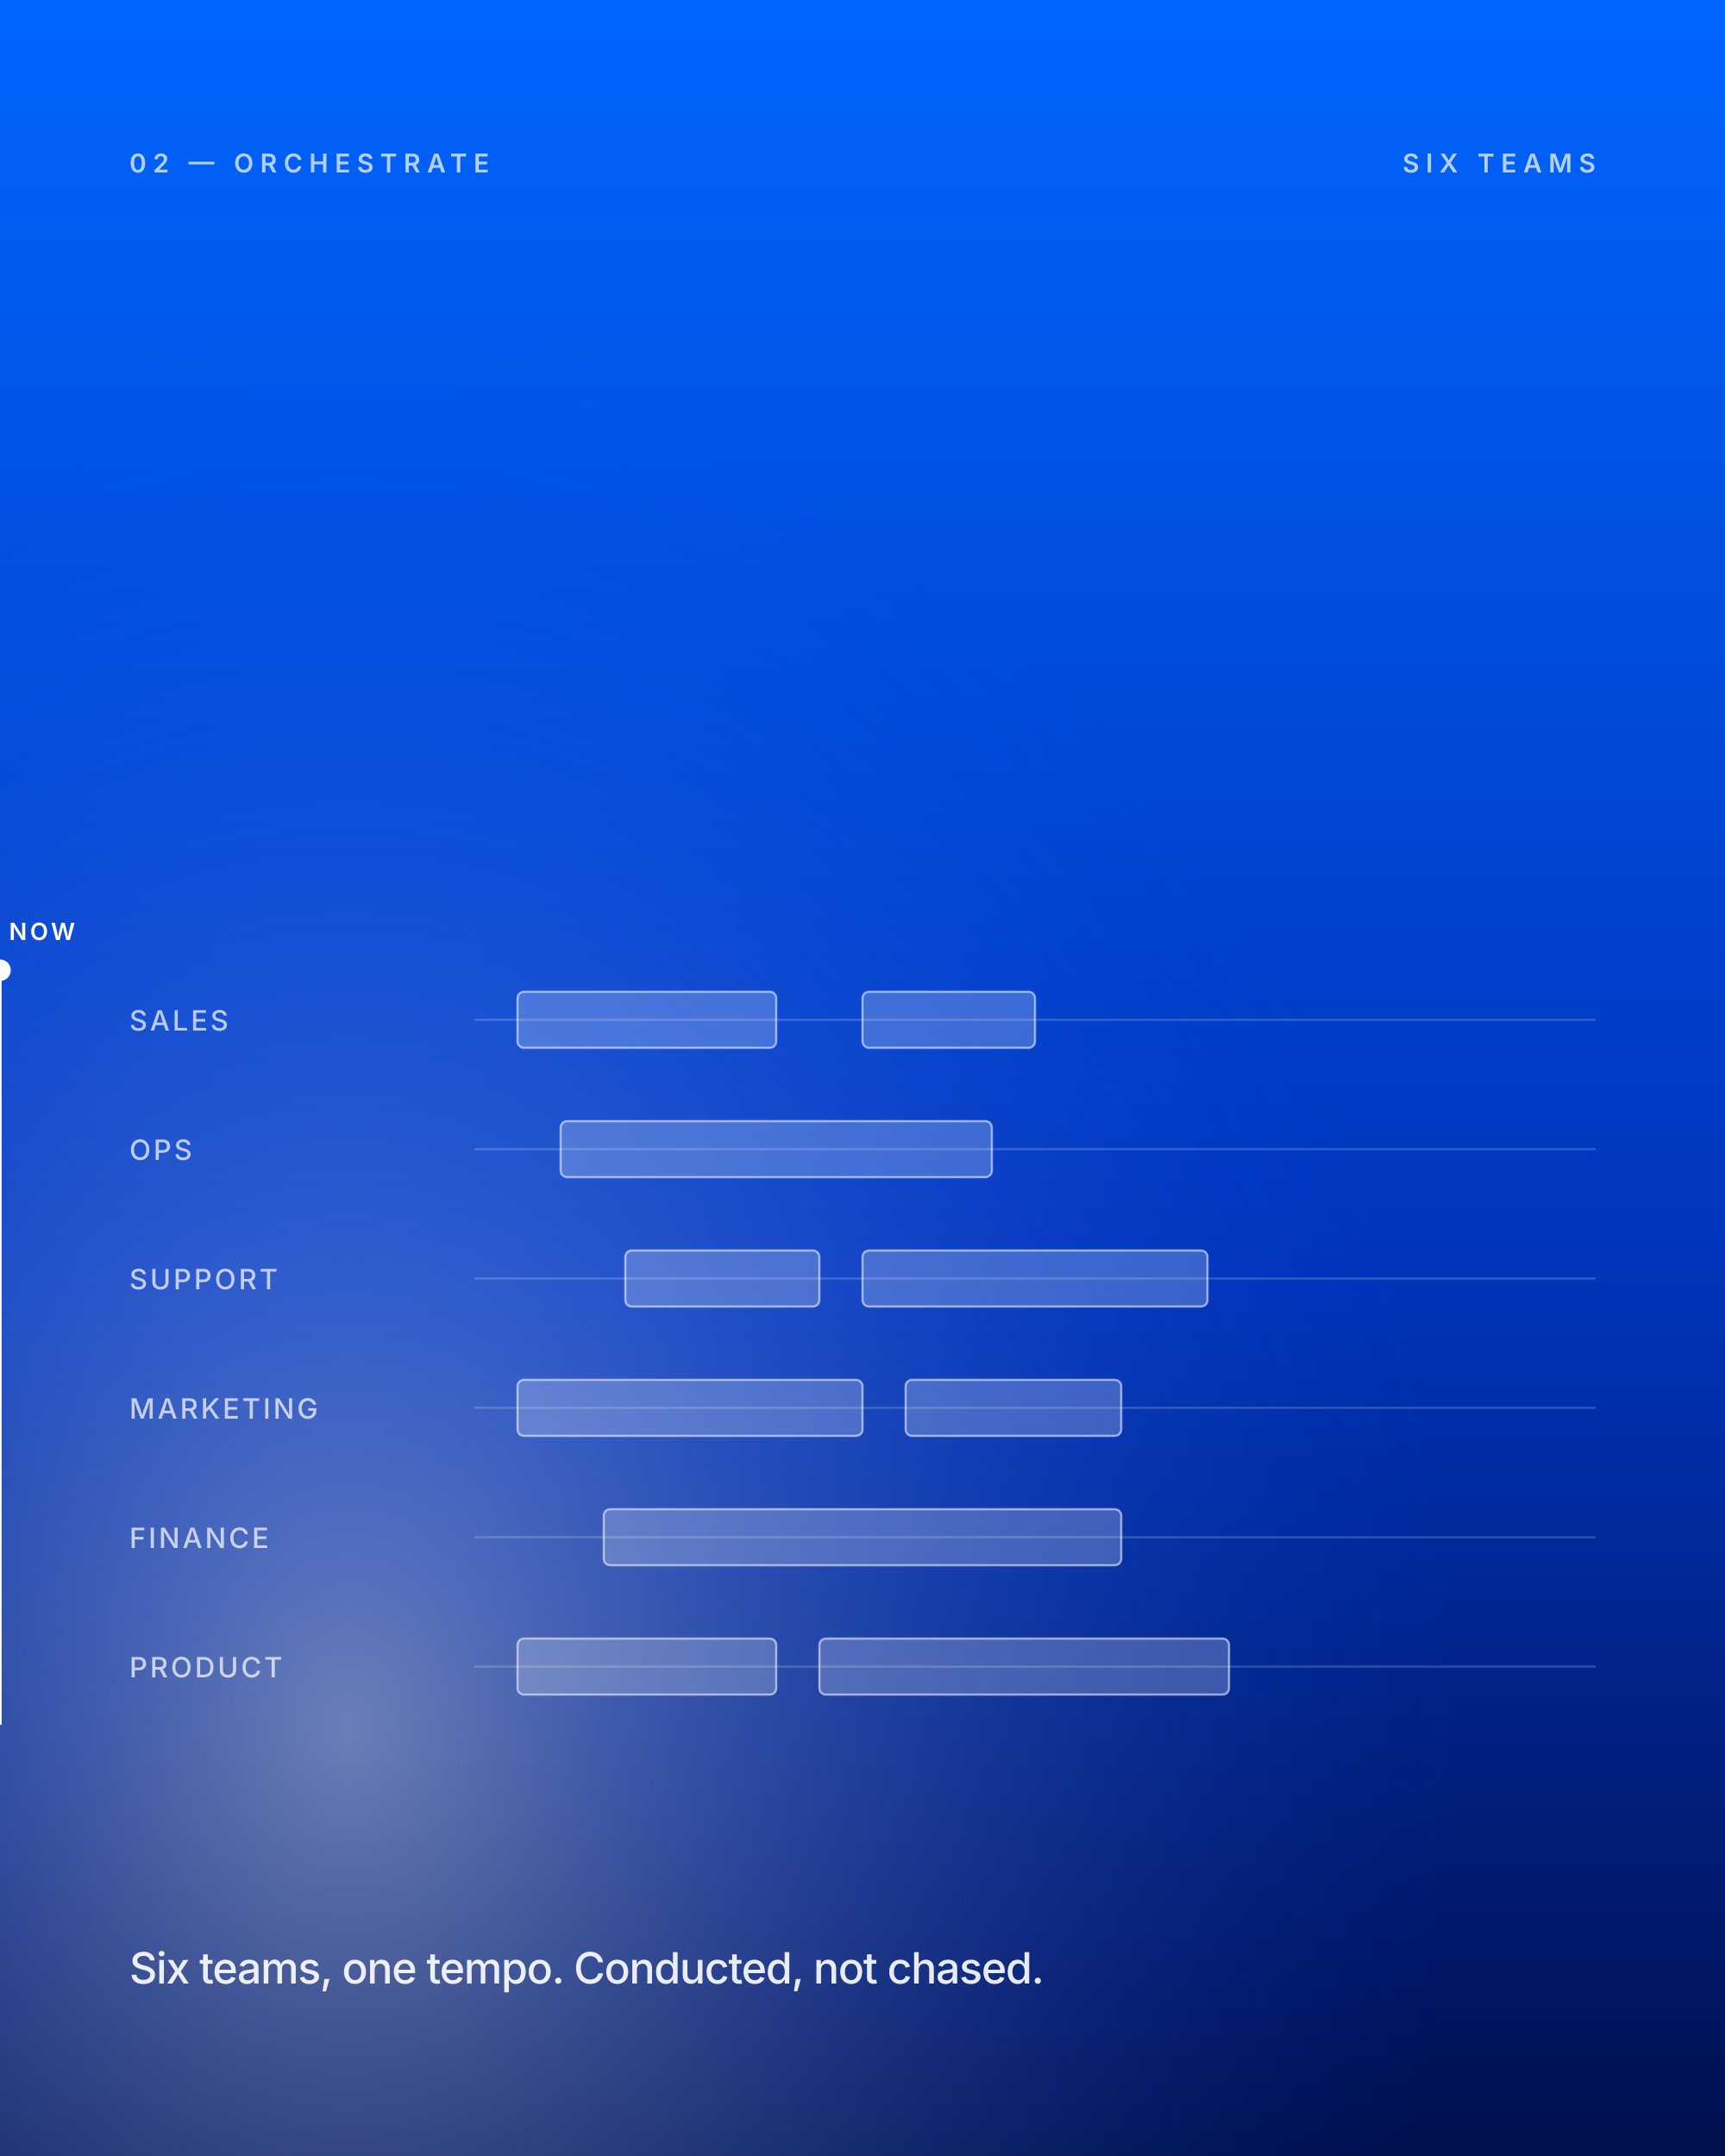
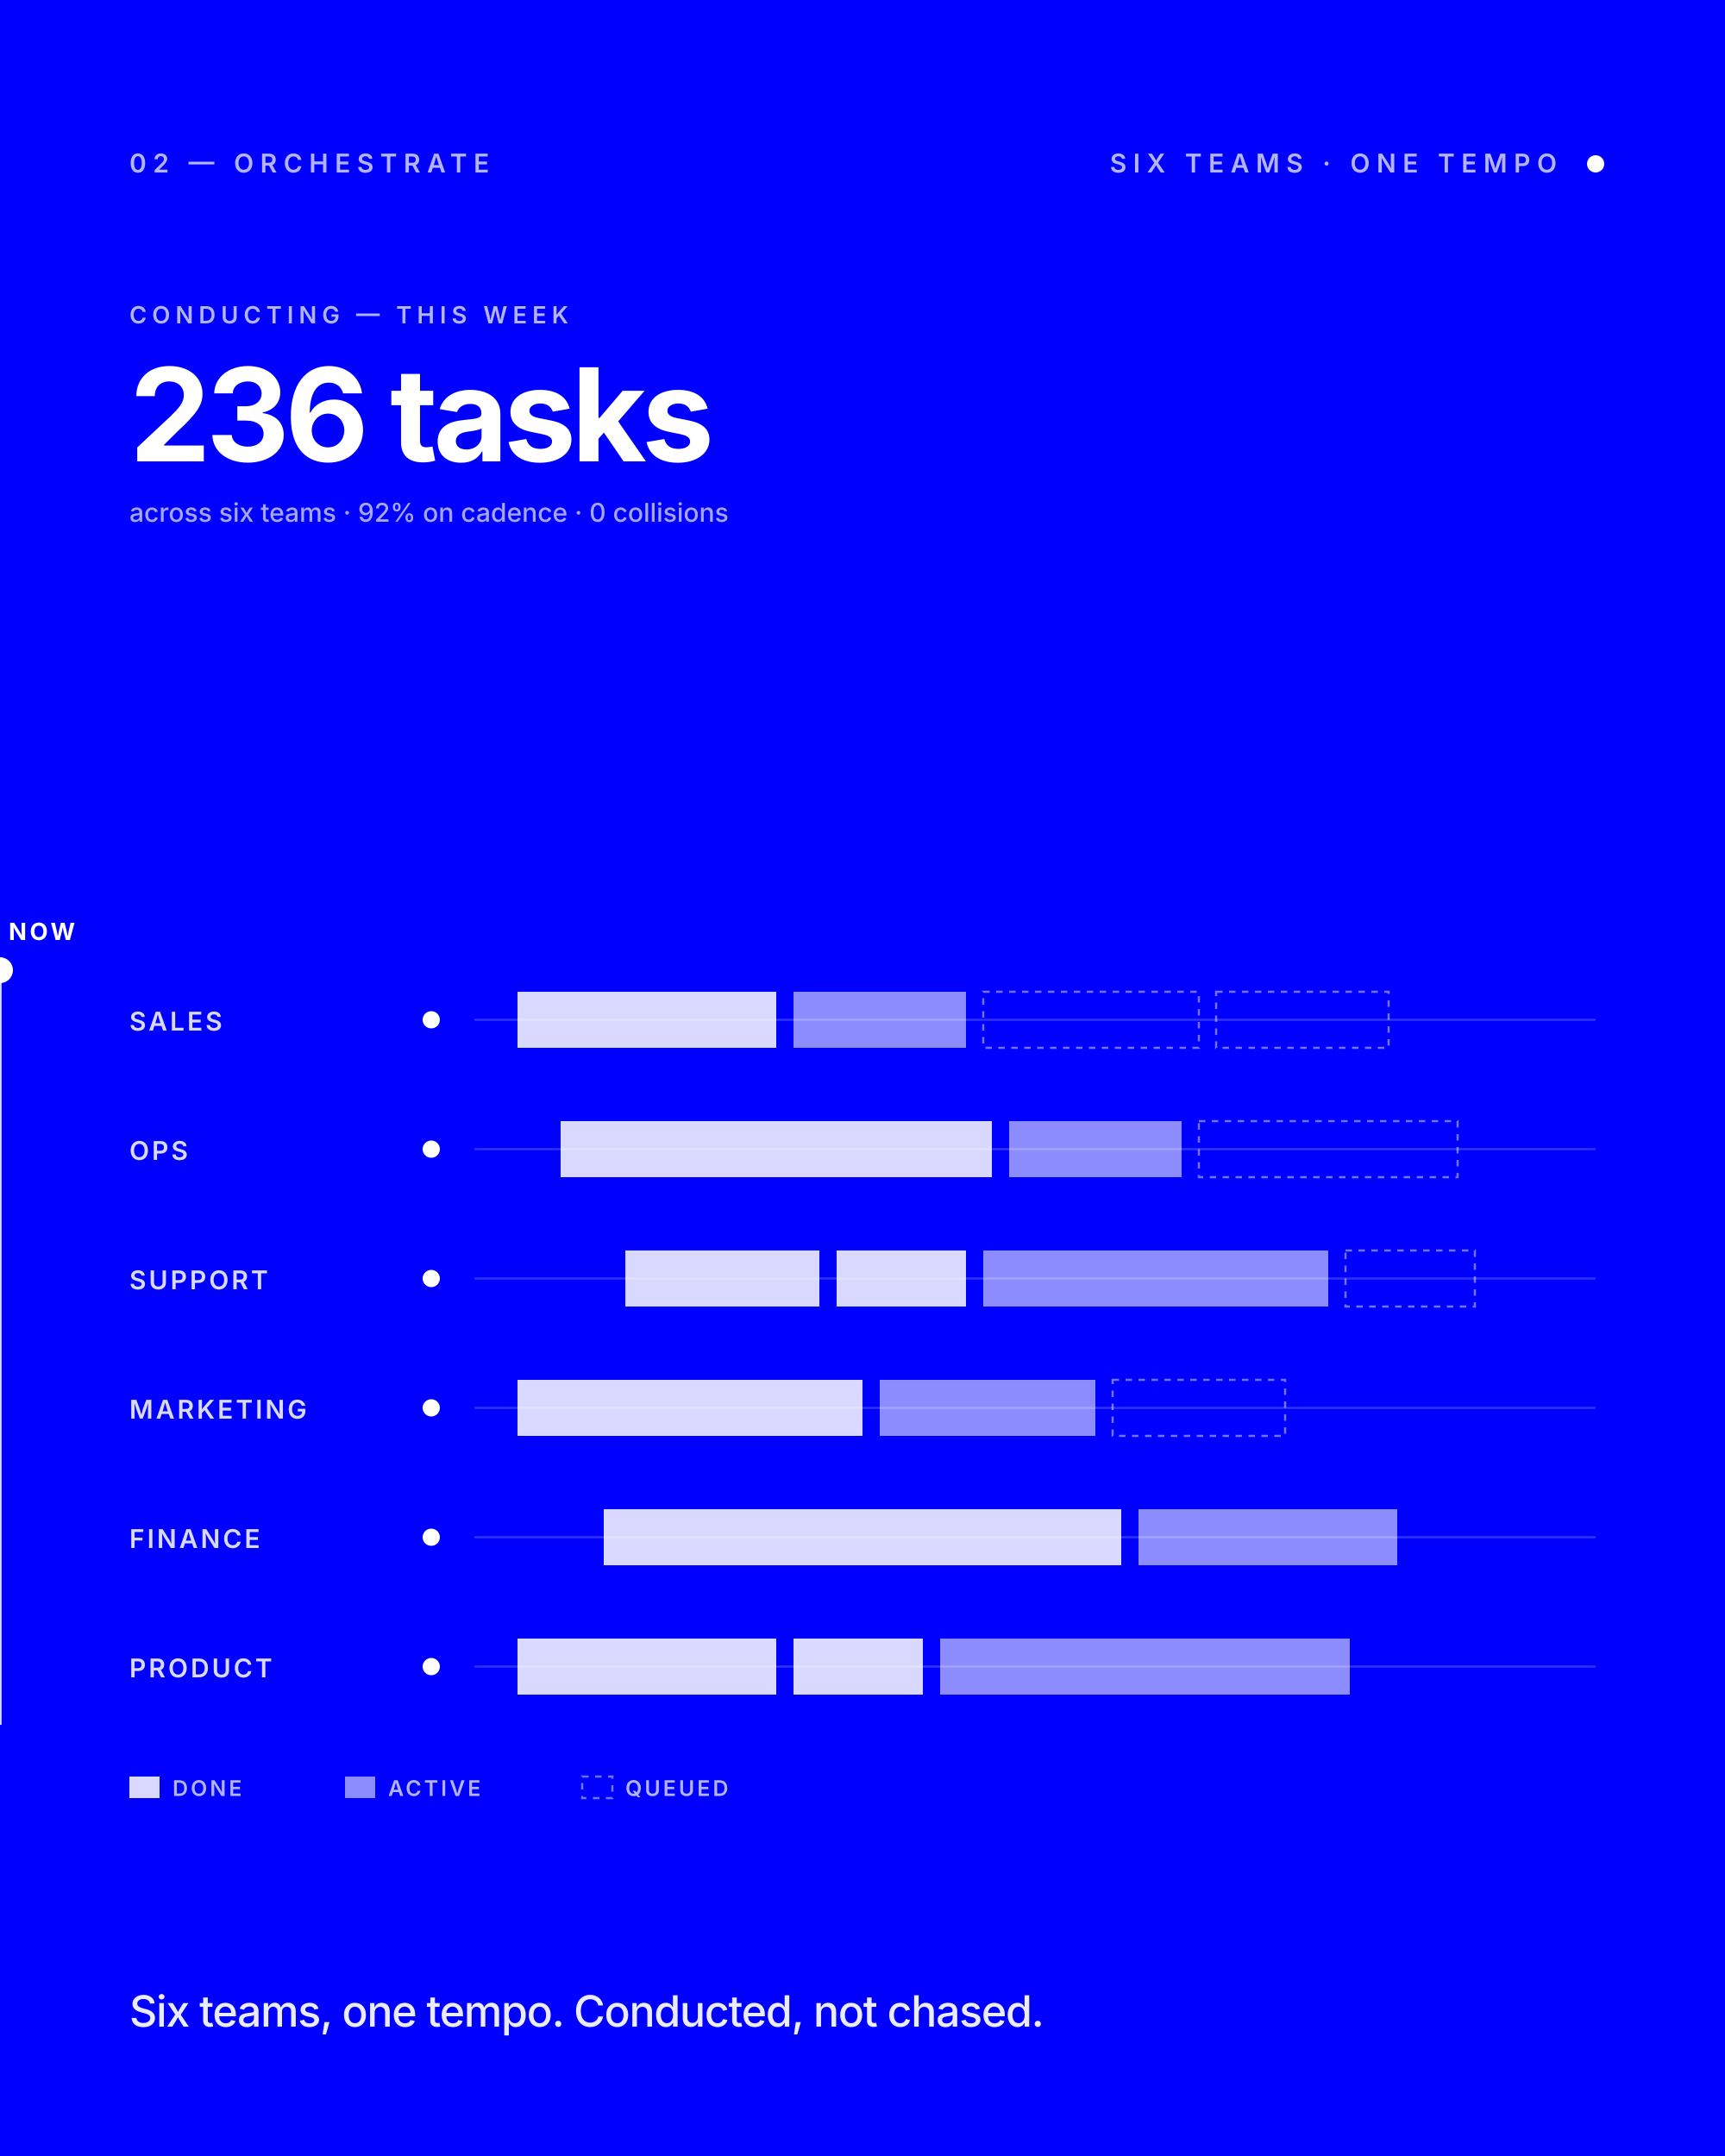
<svg xmlns="http://www.w3.org/2000/svg" viewBox="0 0 800 1000" preserveAspectRatio="xMidYMid slice">
-   <defs>
-     <linearGradient id="or-bg" x1="0" y1="0" x2="0" y2="1">
-       <stop offset="0%" stop-color="#0066FF" />
-       <stop offset="60%" stop-color="#0033B8" />
-       <stop offset="100%" stop-color="#000F4D" />
-     </linearGradient>
-     <radialGradient id="or-flare" cx="20%" cy="80%" r="65%">
-       <stop offset="0%" stop-color="#FFFFFF" stop-opacity="0.42" />
-       <stop offset="100%" stop-color="#0047FF" stop-opacity="0" />
-     </radialGradient>
-   </defs>
-   <rect width="800" height="1000" fill="url(#or-bg)" />
-   <rect width="800" height="1000" fill="url(#or-flare)" />
+   <rect width="800" height="1000" fill="#0000FF" />
  <text x="60" y="80" font-family="Inter,sans-serif" font-size="12" font-weight="600" letter-spacing="3" fill="#FFFFFF" fill-opacity="0.7">02 — ORCHESTRATE</text>
-   <text x="740" y="80" text-anchor="end" font-family="Inter,sans-serif" font-size="12" font-weight="600" letter-spacing="3" fill="#FFFFFF" fill-opacity="0.7">SIX TEAMS</text>
-   <g font-family="Inter,sans-serif" font-size="13" font-weight="500" fill="#FFFFFF" fill-opacity="0.7" letter-spacing="1.2">
+   <g transform="translate(740,76)">
+     <text x="-18" y="4" text-anchor="end" font-family="Inter,sans-serif" font-size="12" font-weight="600" letter-spacing="3" fill="#FFFFFF" fill-opacity="0.7">SIX TEAMS · ONE TEMPO</text>
+     <circle r="4" fill="#FFFFFF">
+       <animate attributeName="opacity" values="0.25;1;0.25" dur="1.6s" repeatCount="indefinite" />
+     </circle>
+   </g>
+   <g transform="translate(60,150)">
+     <text x="0" y="0" font-family="Inter,sans-serif" font-size="11" font-weight="600" letter-spacing="2.4" fill="#FFFFFF" fill-opacity="0.7">CONDUCTING — THIS WEEK</text>
+     <text x="0" y="64" font-family="Inter,sans-serif" font-size="60" font-weight="700" fill="#FFFFFF" letter-spacing="-2.2">236 tasks</text>
+     <text x="0" y="92" font-family="Inter,sans-serif" font-size="12" font-weight="500" fill="#FFFFFF" fill-opacity="0.65">across six teams · 92% on cadence · 0 collisions</text>
+   </g>
+   <g font-family="Inter,sans-serif" font-size="12" font-weight="600" fill="#FFFFFF" fill-opacity="0.85" letter-spacing="1.2">
    <text x="60" y="478">SALES</text>
    <text x="60" y="538">OPS</text>
    <text x="60" y="598">SUPPORT</text>
    <text x="60" y="658">MARKETING</text>
    <text x="60" y="718">FINANCE</text>
    <text x="60" y="778">PRODUCT</text>
  </g>
-   <g stroke="#FFFFFF" stroke-opacity="0.18" stroke-width="1">
+   <g>
+     <circle cx="200" cy="473" r="4" fill="#FFFFFF">
+       <animate attributeName="opacity" values="0.4;1;0.4" dur="1.8s" repeatCount="indefinite" />
+     </circle>
+     <circle cx="200" cy="533" r="4" fill="#FFFFFF">
+       <animate attributeName="opacity" values="0.4;1;0.4" dur="1.8s" begin="0.3s" repeatCount="indefinite" />
+     </circle>
+     <circle cx="200" cy="593" r="4" fill="#FFFFFF">
+       <animate attributeName="opacity" values="0.4;1;0.4" dur="1.8s" begin="0.6s" repeatCount="indefinite" />
+     </circle>
+     <circle cx="200" cy="653" r="4" fill="#FFFFFF">
+       <animate attributeName="opacity" values="0.4;1;0.4" dur="1.8s" begin="0.9s" repeatCount="indefinite" />
+     </circle>
+     <circle cx="200" cy="713" r="4" fill="#FFFFFF">
+       <animate attributeName="opacity" values="0.4;1;0.4" dur="1.8s" begin="1.2s" repeatCount="indefinite" />
+     </circle>
+     <circle cx="200" cy="773" r="4" fill="#FFFFFF">
+       <animate attributeName="opacity" values="0.4;1;0.4" dur="1.8s" begin="1.5s" repeatCount="indefinite" />
+     </circle>
+   </g>
+   <g stroke="#FFFFFF" stroke-opacity="0.20" stroke-width="1">
    <line x1="220" y1="473" x2="740" y2="473" />
    <line x1="220" y1="533" x2="740" y2="533" />
    <line x1="220" y1="593" x2="740" y2="593" />
    <line x1="220" y1="653" x2="740" y2="653" />
    <line x1="220" y1="713" x2="740" y2="713" />
    <line x1="220" y1="773" x2="740" y2="773" />
  </g>
-   <g fill="#FFFFFF" fill-opacity="0.22" stroke="#FFFFFF" stroke-opacity="0.55" stroke-width="1">
-     <rect x="240" y="460" width="120" height="26" rx="3" />
-     <rect x="400" y="460" width="80" height="26" rx="3" />
-     <rect x="260" y="520" width="200" height="26" rx="3" />
-     <rect x="290" y="580" width="90" height="26" rx="3" />
-     <rect x="400" y="580" width="160" height="26" rx="3" />
-     <rect x="240" y="640" width="160" height="26" rx="3" />
-     <rect x="420" y="640" width="100" height="26" rx="3" />
-     <rect x="280" y="700" width="240" height="26" rx="3" />
-     <rect x="240" y="760" width="120" height="26" rx="3" />
-     <rect x="380" y="760" width="190" height="26" rx="3" />
+   <g>
+     <rect x="240" y="460" width="120" height="26" rx="0" fill="#FFFFFF" fill-opacity="0.85" />
+     <rect x="368" y="460" width="80" height="26" rx="0" fill="#FFFFFF" fill-opacity="0.55" />
+     <rect x="456" y="460" width="100" height="26" rx="0" fill="none" stroke="#FFFFFF" stroke-opacity="0.45" stroke-dasharray="3 3" />
+     <rect x="564" y="460" width="80" height="26" rx="0" fill="none" stroke="#FFFFFF" stroke-opacity="0.45" stroke-dasharray="3 3" />
+     <rect x="260" y="520" width="200" height="26" rx="0" fill="#FFFFFF" fill-opacity="0.85" />
+     <rect x="468" y="520" width="80" height="26" rx="0" fill="#FFFFFF" fill-opacity="0.55" />
+     <rect x="556" y="520" width="120" height="26" rx="0" fill="none" stroke="#FFFFFF" stroke-opacity="0.45" stroke-dasharray="3 3" />
+     <rect x="290" y="580" width="90" height="26" rx="0" fill="#FFFFFF" fill-opacity="0.85" />
+     <rect x="388" y="580" width="60" height="26" rx="0" fill="#FFFFFF" fill-opacity="0.85" />
+     <rect x="456" y="580" width="160" height="26" rx="0" fill="#FFFFFF" fill-opacity="0.55" />
+     <rect x="624" y="580" width="60" height="26" rx="0" fill="none" stroke="#FFFFFF" stroke-opacity="0.45" stroke-dasharray="3 3" />
+     <rect x="240" y="640" width="160" height="26" rx="0" fill="#FFFFFF" fill-opacity="0.85" />
+     <rect x="408" y="640" width="100" height="26" rx="0" fill="#FFFFFF" fill-opacity="0.55" />
+     <rect x="516" y="640" width="80" height="26" rx="0" fill="none" stroke="#FFFFFF" stroke-opacity="0.45" stroke-dasharray="3 3" />
+     <rect x="280" y="700" width="240" height="26" rx="0" fill="#FFFFFF" fill-opacity="0.85" />
+     <rect x="528" y="700" width="120" height="26" rx="0" fill="#FFFFFF" fill-opacity="0.55" />
+     <rect x="240" y="760" width="120" height="26" rx="0" fill="#FFFFFF" fill-opacity="0.85" />
+     <rect x="368" y="760" width="60" height="26" rx="0" fill="#FFFFFF" fill-opacity="0.85" />
+     <rect x="436" y="760" width="190" height="26" rx="0" fill="#FFFFFF" fill-opacity="0.55" />
  </g>
  <g>
-     <line x1="0" y1="450" x2="0" y2="800" stroke="#FFFFFF" stroke-width="1.5">
-       <animate attributeName="x1" values="220;740;220" dur="6s" repeatCount="indefinite" />
-       <animate attributeName="x2" values="220;740;220" dur="6s" repeatCount="indefinite" />
+     <line x1="0" y1="450" x2="0" y2="800" stroke="#FFFFFF" stroke-width="1.5" stroke-opacity="0.85">
+       <animate attributeName="x1" values="220;740;220" dur="6s" repeatCount="indefinite" calcMode="spline" keySplines="0.4 0 0.6 1; 0.4 0 0.6 1" keyTimes="0;0.5;1" />
+       <animate attributeName="x2" values="220;740;220" dur="6s" repeatCount="indefinite" calcMode="spline" keySplines="0.4 0 0.6 1; 0.4 0 0.6 1" keyTimes="0;0.5;1" />
    </line>
-     <circle cy="450" r="5" fill="#FFFFFF">
-       <animate attributeName="cx" values="220;740;220" dur="6s" repeatCount="indefinite" />
+     <circle cy="450" r="6" fill="#FFFFFF">
+       <animate attributeName="cx" values="220;740;220" dur="6s" repeatCount="indefinite" calcMode="spline" keySplines="0.4 0 0.6 1; 0.4 0 0.6 1" keyTimes="0;0.5;1" />
    </circle>
-     <text y="436" font-family="Inter,sans-serif" font-size="11" font-weight="600" fill="#FFFFFF" letter-spacing="1.4">
-       <animate attributeName="x" values="200;720;200" dur="6s" repeatCount="indefinite" />
+     <text y="436" font-family="Inter,sans-serif" font-size="11" font-weight="700" fill="#FFFFFF" letter-spacing="1.4">
+       <animate attributeName="x" values="200;720;200" dur="6s" repeatCount="indefinite" calcMode="spline" keySplines="0.4 0 0.6 1; 0.4 0 0.6 1" keyTimes="0;0.5;1" />
      NOW
    </text>
  </g>
-   <text x="60" y="920" font-family="Inter,sans-serif" font-size="20" font-weight="500" fill="#FFFFFF" fill-opacity="0.9" letter-spacing="-0.5">Six teams, one tempo. Conducted, not chased.</text>
+   <g font-family="Inter,sans-serif" font-size="10" font-weight="600" letter-spacing="1.2" fill="#FFFFFF" fill-opacity="0.7">
+     <rect x="60" y="824" width="14" height="10" fill="#FFFFFF" fill-opacity="0.85" />
+     <text x="80" y="833">DONE</text>
+     <rect x="160" y="824" width="14" height="10" fill="#FFFFFF" fill-opacity="0.55" />
+     <text x="180" y="833">ACTIVE</text>
+     <rect x="270" y="824" width="14" height="10" fill="none" stroke="#FFFFFF" stroke-opacity="0.45" stroke-dasharray="3 3" />
+     <text x="290" y="833">QUEUED</text>
+   </g>
+   <text x="60" y="940" font-family="Inter,sans-serif" font-size="20" font-weight="500" fill="#FFFFFF" fill-opacity="0.92" letter-spacing="-0.5">Six teams, one tempo. Conducted, not chased.</text>
</svg>
